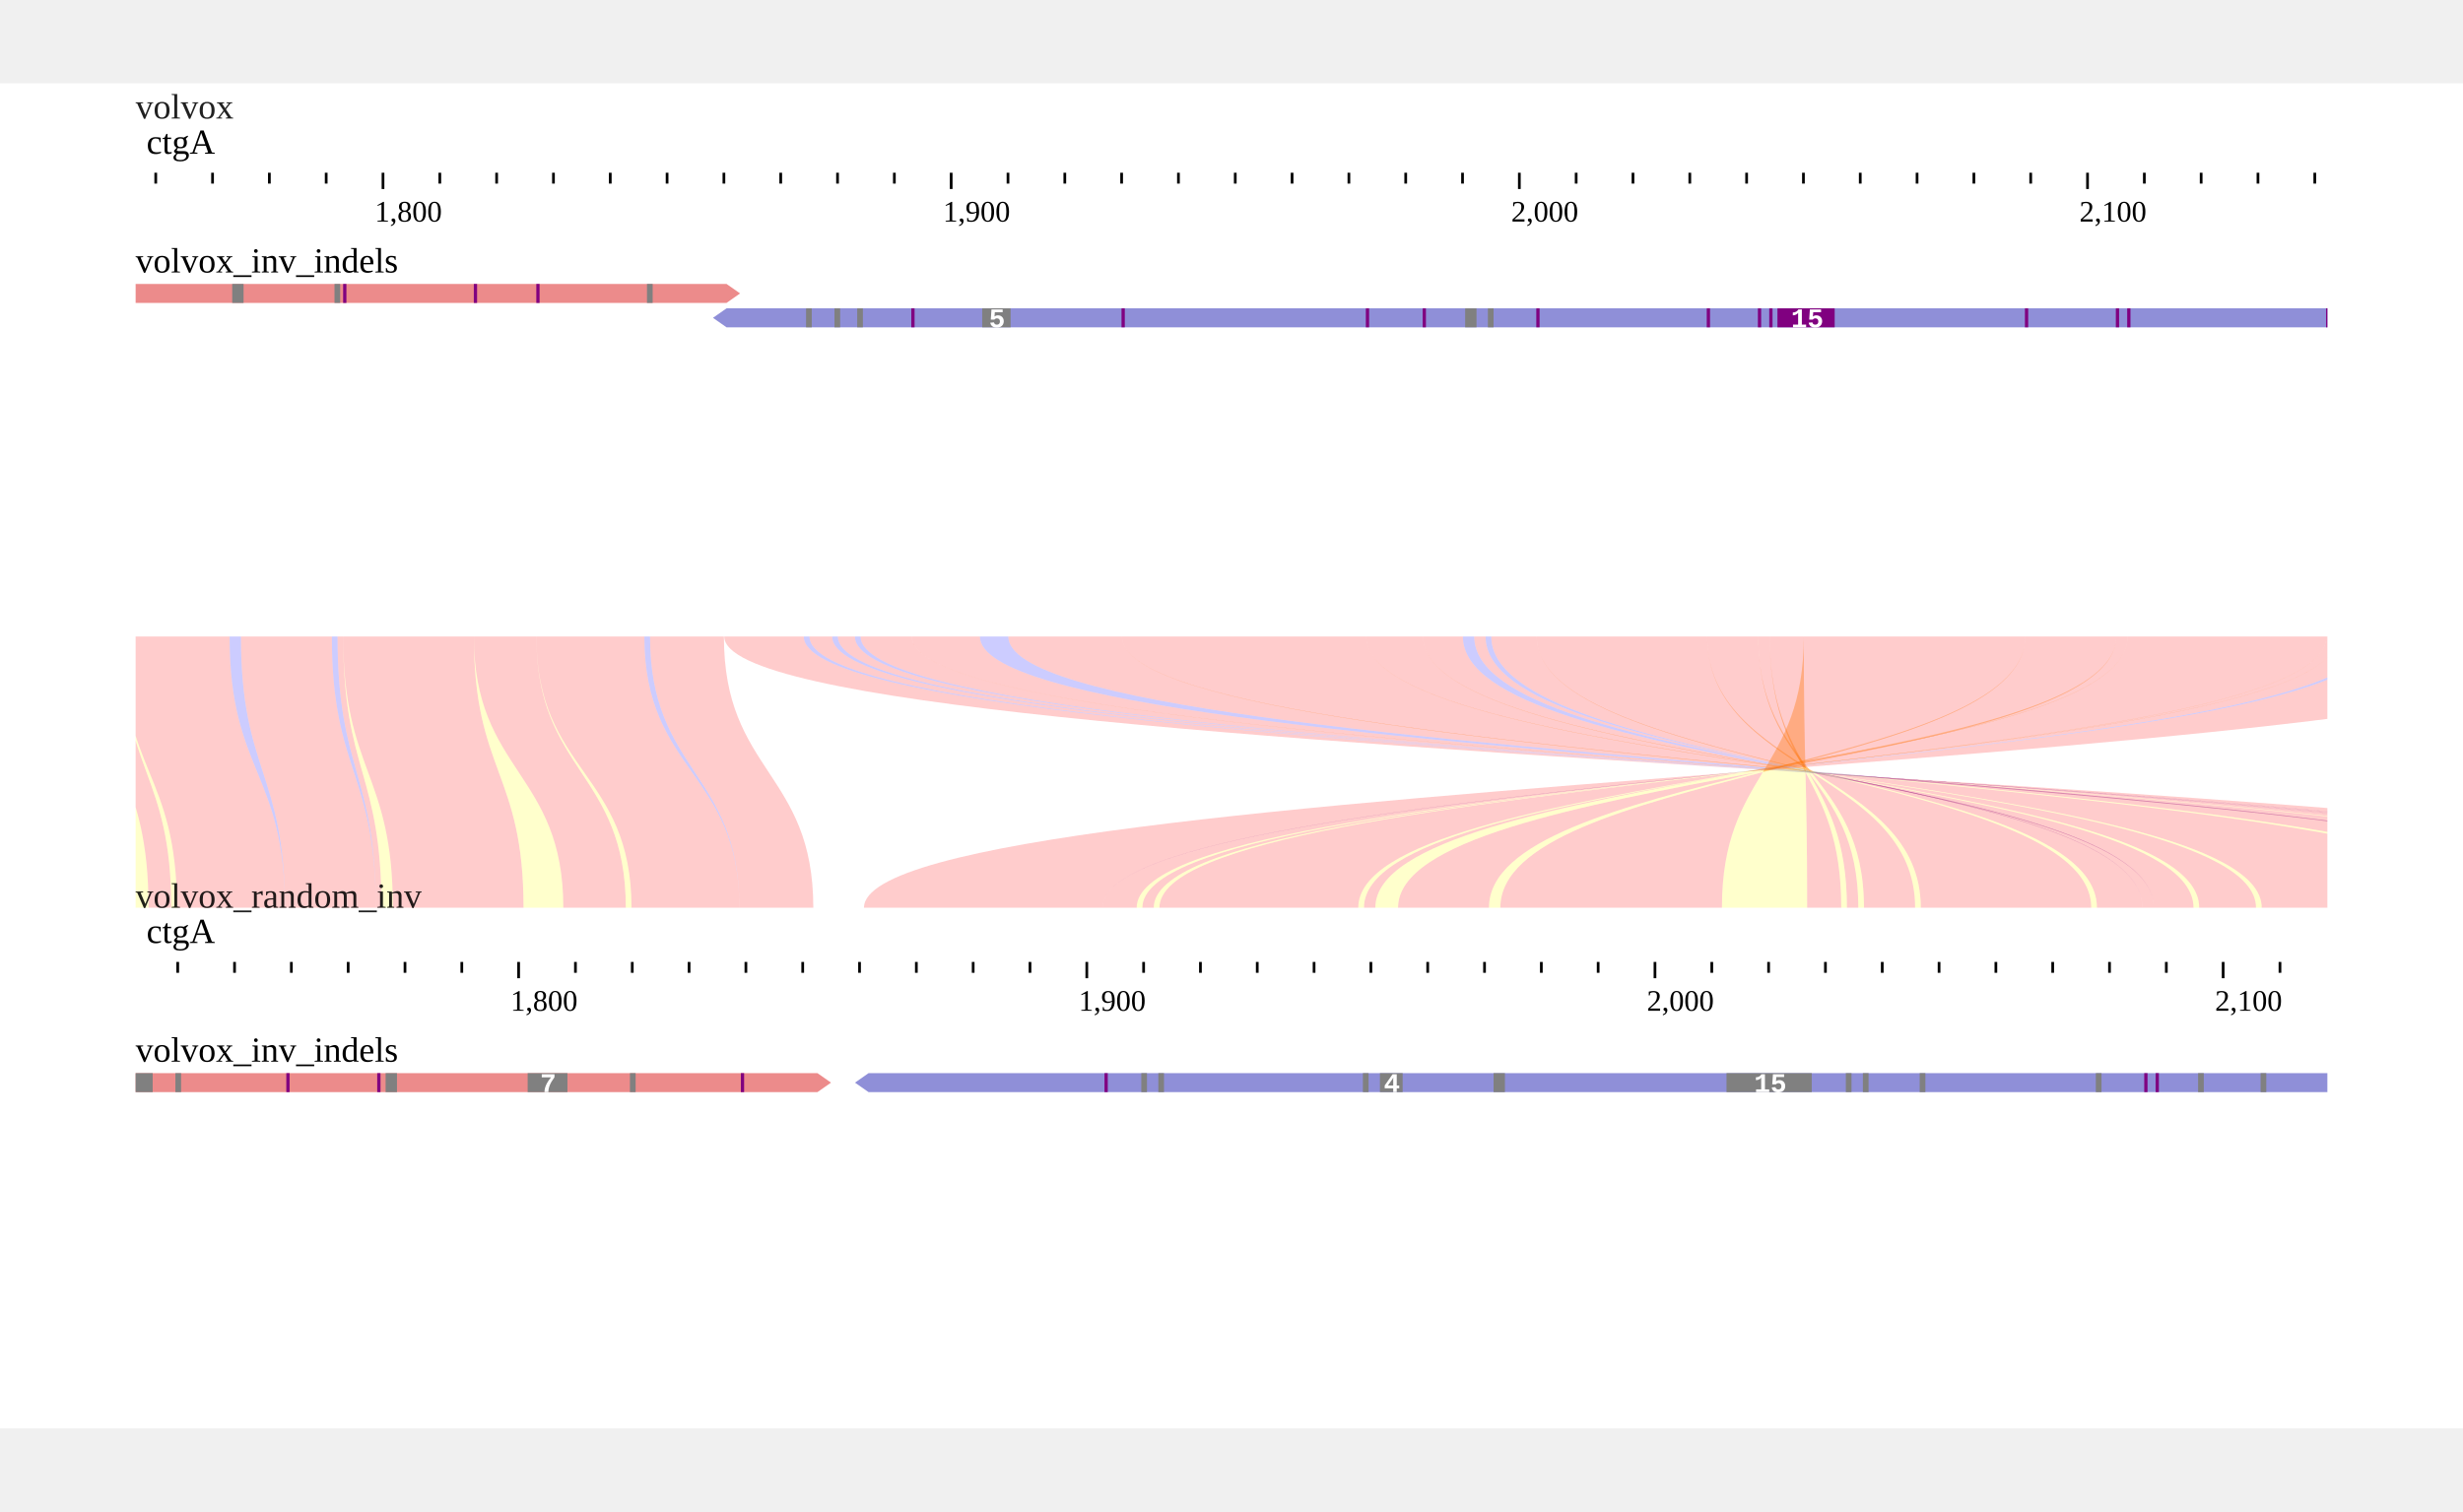
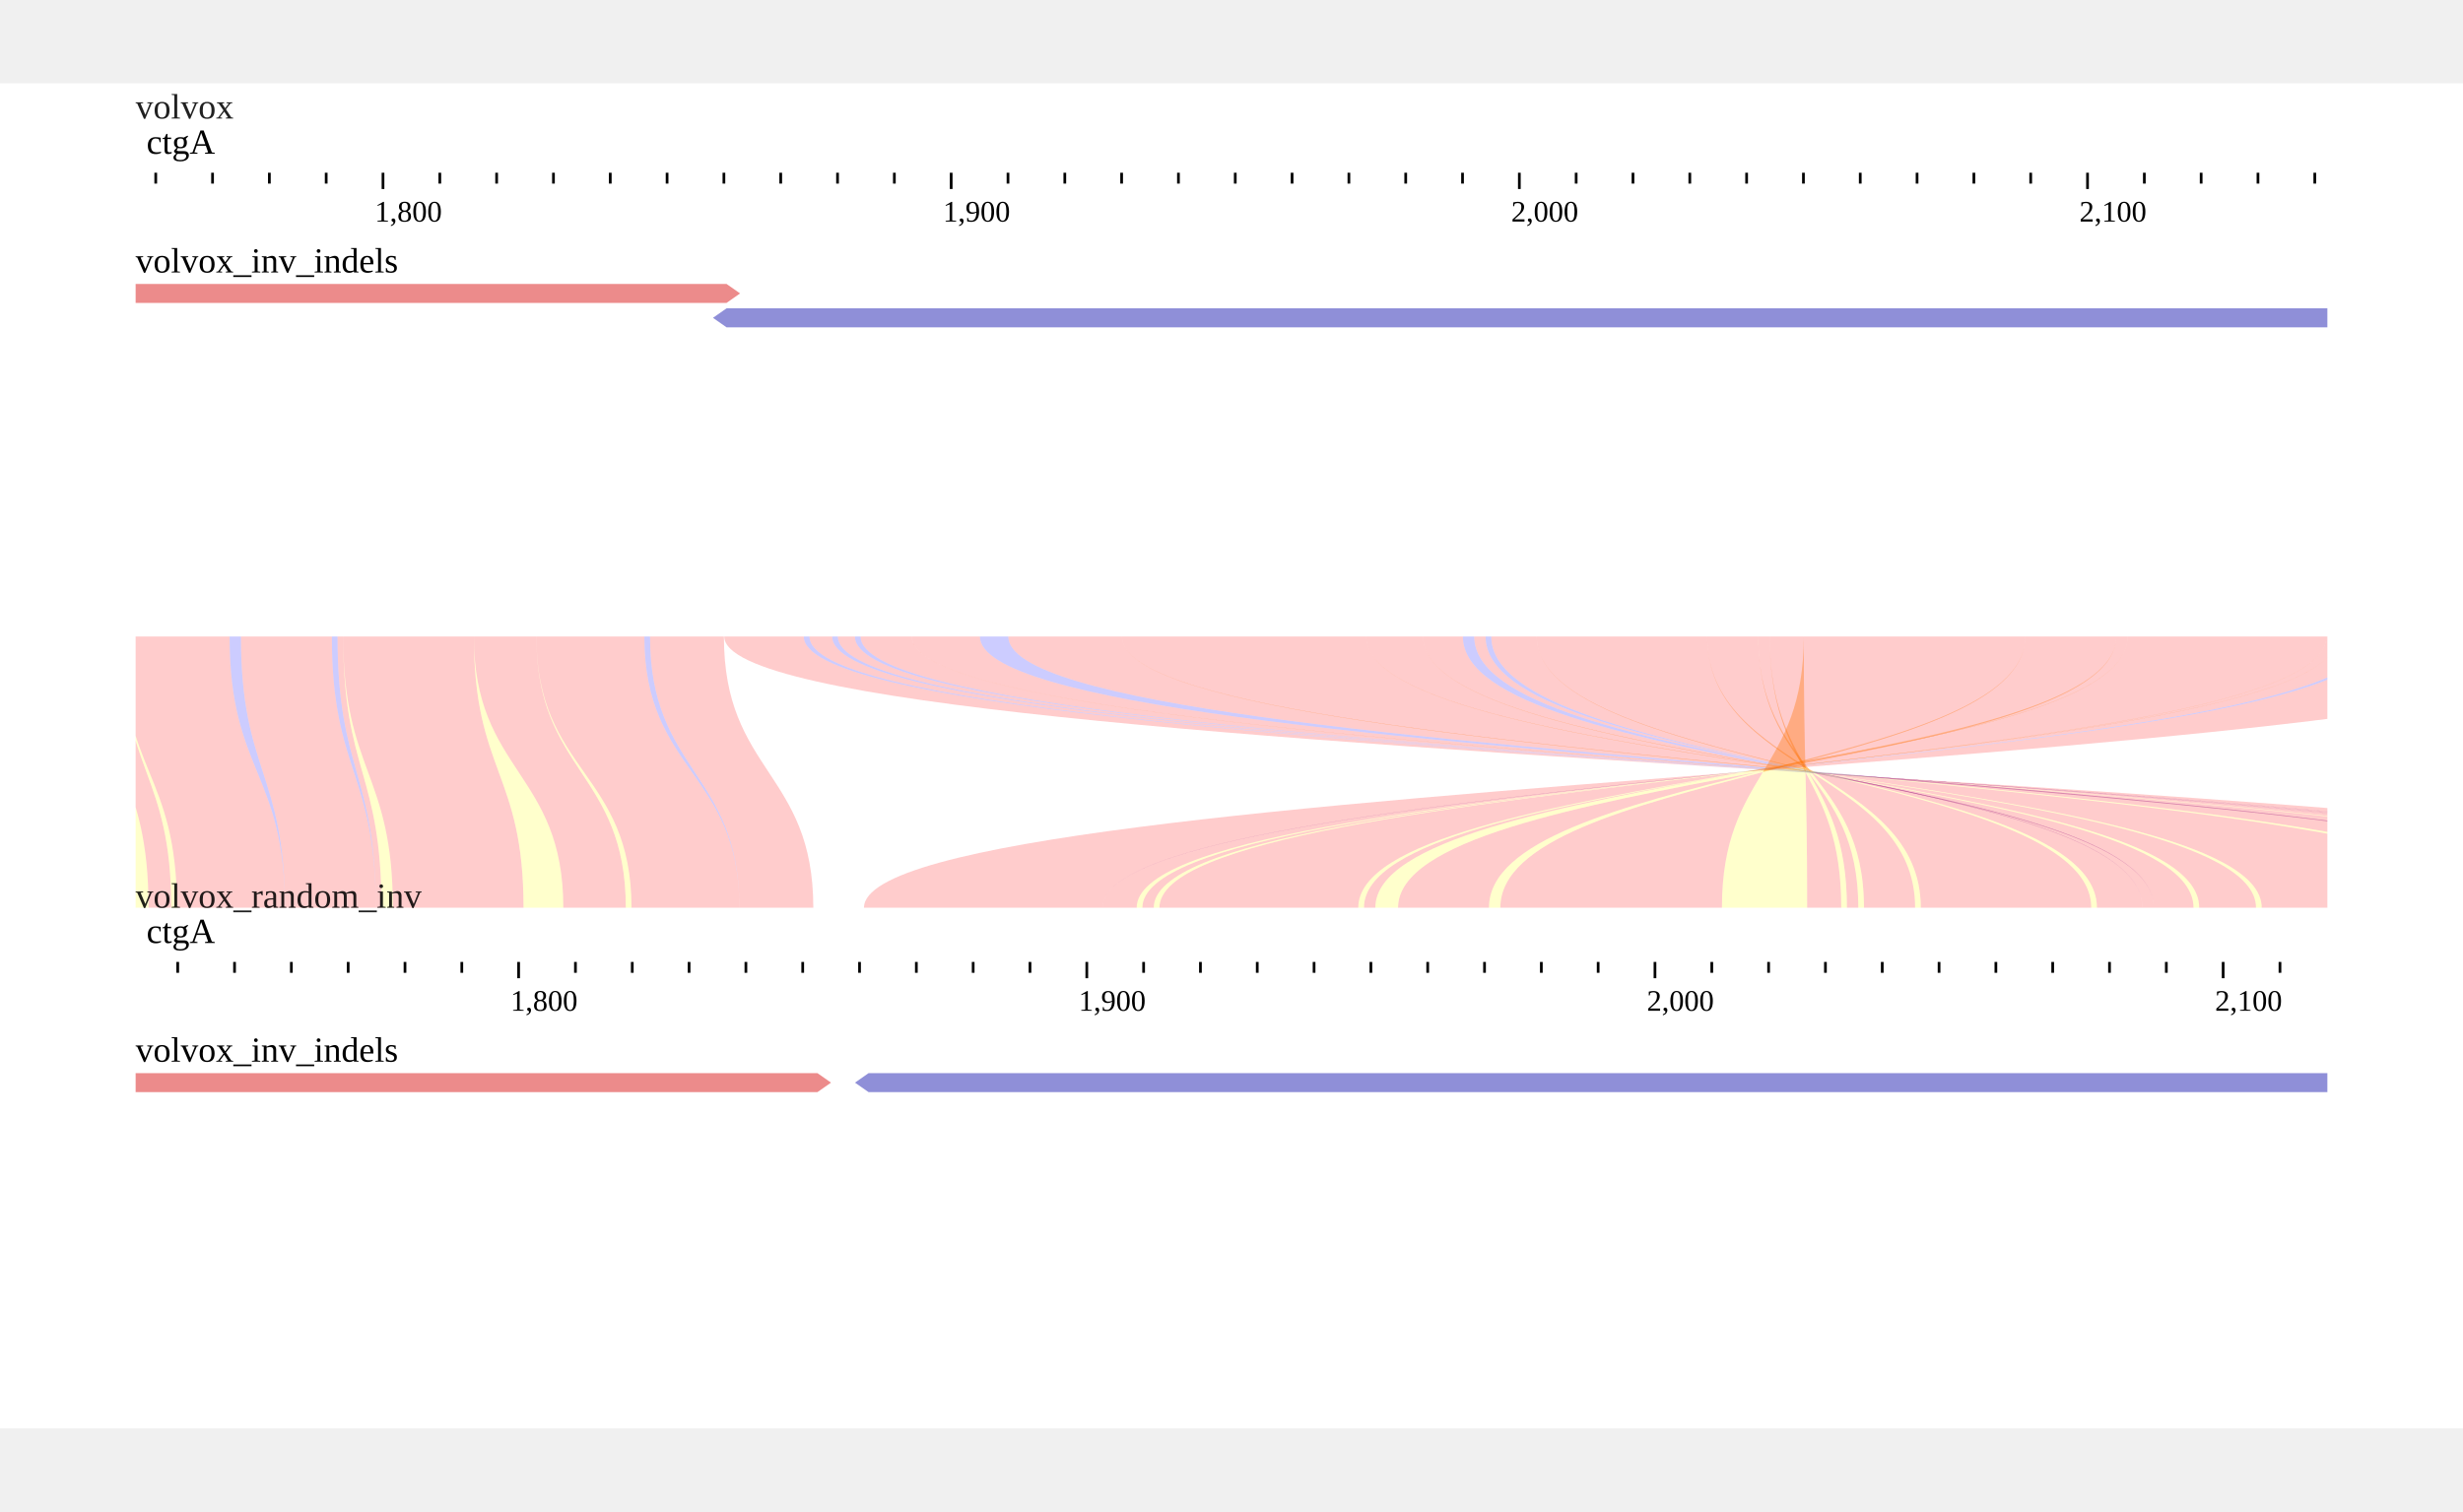
<svg xmlns="http://www.w3.org/2000/svg" width="808" height="496" viewBox="0,0,908,496">
  <rect width="908" height="496" fill="#ffffff" />
  <g transform="translate(50 13)">
    <g transform="translate(0)">
      <text x="0" font-size="13" fill-opacity="0.87" fill="#000000">volvox</text>
      <g>
        <defs>
          <clipPath id="clip-{volvox}ctgA:1756.4618436724566..2141.2146774193548-0">
            <rect x="0" y="0" width="808" height="100" />
          </clipPath>
        </defs>
        <g transform="translate(0 0)">
          <g clip-path="url(#clip-{volvox}ctgA:1756.4618436724566..2141.2146774193548-0)">
            <text x="4" y="13" font-size="13" fill="#000000">ctgA</text>
            <g transform="translate(0 20)">
              <line x1="-34.481" x2="-34.481" y1="0" y2="4" stroke-width="1" stroke="#000000" />
              <line x1="-13.535" x2="-13.535" y1="0" y2="4" stroke-width="1" stroke="#000000" />
              <line x1="7.411" x2="7.411" y1="0" y2="4" stroke-width="1" stroke="#000000" />
              <line x1="28.357" x2="28.357" y1="0" y2="4" stroke-width="1" stroke="#000000" />
              <line x1="49.303" x2="49.303" y1="0" y2="4" stroke-width="1" stroke="#000000" />
              <line x1="70.249" x2="70.249" y1="0" y2="4" stroke-width="1" stroke="#000000" />
              <line x1="91.195" x2="91.195" y1="0" y2="6" stroke-width="1" stroke="#000000" />
              <line x1="112.141" x2="112.141" y1="0" y2="4" stroke-width="1" stroke="#000000" />
              <line x1="133.087" x2="133.087" y1="0" y2="4" stroke-width="1" stroke="#000000" />
              <line x1="154.033" x2="154.033" y1="0" y2="4" stroke-width="1" stroke="#000000" />
              <line x1="174.979" x2="174.979" y1="0" y2="4" stroke-width="1" stroke="#000000" />
              <line x1="195.926" x2="195.926" y1="0" y2="4" stroke-width="1" stroke="#000000" />
              <line x1="216.872" x2="216.872" y1="0" y2="4" stroke-width="1" stroke="#000000" />
              <line x1="237.818" x2="237.818" y1="0" y2="4" stroke-width="1" stroke="#000000" />
              <line x1="258.764" x2="258.764" y1="0" y2="4" stroke-width="1" stroke="#000000" />
              <line x1="279.71" x2="279.71" y1="0" y2="4" stroke-width="1" stroke="#000000" />
              <line x1="300.656" x2="300.656" y1="0" y2="6" stroke-width="1" stroke="#000000" />
              <line x1="321.602" x2="321.602" y1="0" y2="4" stroke-width="1" stroke="#000000" />
              <line x1="342.548" x2="342.548" y1="0" y2="4" stroke-width="1" stroke="#000000" />
              <line x1="363.494" x2="363.494" y1="0" y2="4" stroke-width="1" stroke="#000000" />
              <line x1="384.44" x2="384.44" y1="0" y2="4" stroke-width="1" stroke="#000000" />
              <line x1="405.386" x2="405.386" y1="0" y2="4" stroke-width="1" stroke="#000000" />
              <line x1="426.332" x2="426.332" y1="0" y2="4" stroke-width="1" stroke="#000000" />
              <line x1="447.278" x2="447.278" y1="0" y2="4" stroke-width="1" stroke="#000000" />
              <line x1="468.224" x2="468.224" y1="0" y2="4" stroke-width="1" stroke="#000000" />
              <line x1="489.17" x2="489.17" y1="0" y2="4" stroke-width="1" stroke="#000000" />
              <line x1="510.116" x2="510.116" y1="0" y2="6" stroke-width="1" stroke="#000000" />
              <line x1="531.062" x2="531.062" y1="0" y2="4" stroke-width="1" stroke="#000000" />
              <line x1="552.008" x2="552.008" y1="0" y2="4" stroke-width="1" stroke="#000000" />
              <line x1="572.955" x2="572.955" y1="0" y2="4" stroke-width="1" stroke="#000000" />
              <line x1="593.901" x2="593.901" y1="0" y2="4" stroke-width="1" stroke="#000000" />
              <line x1="614.847" x2="614.847" y1="0" y2="4" stroke-width="1" stroke="#000000" />
              <line x1="635.793" x2="635.793" y1="0" y2="4" stroke-width="1" stroke="#000000" />
              <line x1="656.739" x2="656.739" y1="0" y2="4" stroke-width="1" stroke="#000000" />
              <line x1="677.685" x2="677.685" y1="0" y2="4" stroke-width="1" stroke="#000000" />
              <line x1="698.631" x2="698.631" y1="0" y2="4" stroke-width="1" stroke="#000000" />
              <line x1="719.577" x2="719.577" y1="0" y2="6" stroke-width="1" stroke="#000000" />
              <line x1="740.523" x2="740.523" y1="0" y2="4" stroke-width="1" stroke="#000000" />
              <line x1="761.469" x2="761.469" y1="0" y2="4" stroke-width="1" stroke="#000000" />
              <line x1="782.415" x2="782.415" y1="0" y2="4" stroke-width="1" stroke="#000000" />
              <line x1="803.361" x2="803.361" y1="0" y2="4" stroke-width="1" stroke="#000000" />
              <line x1="824.307" x2="824.307" y1="0" y2="4" stroke-width="1" stroke="#000000" />
              <line x1="845.253" x2="845.253" y1="0" y2="4" stroke-width="1" stroke="#000000" />
              <text x="88.195" y="18" font-size="11" fill="#000000">1,800</text>
              <text x="297.656" y="18" font-size="11" fill="#000000">1,900</text>
              <text x="507.116" y="18" font-size="11" fill="#000000">2,000</text>
              <text x="716.577" y="18" font-size="11" fill="#000000">2,100</text>
            </g>
          </g>
        </g>
      </g>
    </g>
    <g transform="translate(0 43)">
      <g transform="translate(0 0)">
        <g transform="translate(0 18)">
          <defs>
            <clipPath id="clip-jest">
              <rect x="0" y="0" width="808" height="100" />
            </clipPath>
          </defs>
          <g transform="translate(0 0)">
            <g clip-path="url(#clip-jest)">
              <g>
                <defs />
                <g>
                  <g>
                    <path fill="#EC8B8B" stroke="none" paint-order="stroke fill markers" d=" M -3676.033 0 L -3676.033 7 L 217.839 7 L 222.839 3.5 L 217.839 0 Z" />
-                     <rect fill="#808080" stroke="none" x="35.608" y="0" width="4.189" height="7" />
-                     <rect fill="#808080" stroke="none" x="73.311" y="0" width="2.095" height="7" />
-                     <rect fill="#808080" stroke="none" x="188.514" y="0" width="2.095" height="7" />
-                     <rect fill="#800080" stroke="none" x="76.5" y="0" width="1.2" height="7" />
-                     <rect fill="#800080" stroke="none" x="124.676" y="0" width="1.2" height="7" />
-                     <rect fill="#800080" stroke="none" x="147.717" y="0" width="1.2" height="7" />
                    <path fill="#8F8FD8" stroke="none" paint-order="stroke fill markers" d=" M 212.839 12.5 L 217.839 16 L 915.343 16 L 915.343 9 L 217.839 9 Z" />
-                     <rect fill="#808080" stroke="none" x="247.163" y="9" width="2.095" height="7" />
-                     <rect fill="#808080" stroke="none" x="257.636" y="9" width="2.095" height="7" />
-                     <rect fill="#808080" stroke="none" x="266.015" y="9" width="2.095" height="7" />
-                     <rect fill="#808080" stroke="none" x="312.096" y="9" width="10.473" height="7" />
-                     <text fill="#fff" stroke="none" font-family="Courier New,monospace" font-size="10px" font-style="normal" font-weight="bold" text-decoration="normal" x="314.559" y="16" text-anchor="start" dominant-baseline="alphabetic">5</text>
-                     <rect fill="#808080" stroke="none" x="490.138" y="9" width="4.189" height="7" />
-                     <rect fill="#808080" stroke="none" x="498.516" y="9" width="2.095" height="7" />
-                     <rect fill="#800080" stroke="none" x="285.961" y="9" width="1.2" height="7" />
-                     <rect fill="#800080" stroke="none" x="363.461" y="9" width="1.2" height="7" />
-                     <rect fill="#800080" stroke="none" x="453.529" y="9" width="1.2" height="7" />
-                     <rect fill="#800080" stroke="none" x="474.475" y="9" width="1.2" height="7" />
-                     <rect fill="#800080" stroke="none" x="516.368" y="9" width="1.2" height="7" />
-                     <rect fill="#800080" stroke="none" x="579.206" y="9" width="1.2" height="7" />
-                     <rect fill="#800080" stroke="none" x="598.057" y="9" width="1.2" height="7" />
-                     <rect fill="#800080" stroke="none" x="602.246" y="9" width="1.2" height="7" />
-                     <rect fill="purple" stroke="none" x="605.267" y="9" width="21.094" height="7" />
-                     <text fill="#fff" stroke="none" font-family="Courier New,monospace" font-size="10px" font-style="normal" font-weight="bold" text-decoration="normal" x="610.267" y="16" text-anchor="start" dominant-baseline="alphabetic">15</text>
-                     <rect fill="#800080" stroke="none" x="696.504" y="9" width="1.2" height="7" />
-                     <rect fill="#800080" stroke="none" x="730.017" y="9" width="1.2" height="7" />
-                     <rect fill="#800080" stroke="none" x="734.207" y="9" width="1.2" height="7" />
-                     <rect fill="#800080" stroke="none" x="807.518" y="9" width="1.2" height="7" />
                  </g>
                </g>
              </g>
            </g>
          </g>
          <defs>
            <clipPath id="clip-jest-labels">
              <rect x="0" y="0" width="808" height="100" />
            </clipPath>
          </defs>
          <g clip-path="url(#clip-jest-labels)" />
        </g>
        <g>
          <text x="0" y="5" fill="#000000" font-size="13" dominant-baseline="hanging">volvox_inv_indels</text>
        </g>
      </g>
    </g>
  </g>
  <g transform="translate(0 191)">
    <defs>
      <clipPath id="synclip-1">
        <rect x="0" y="0" width="808" height="100" />
      </clipPath>
    </defs>
    <g transform="translate(50 13)" clip-path="url(#synclip-1)">
      <g>
        <defs />
        <g>
          <g>
            <path fill="none" stroke="none" />
            <path fill="#ffff0033" stroke="none" paint-order="stroke fill markers" d=" M -13.535 0 L -13.535 0 C -13.535 50 4.762 50 4.762 100 L -7.806 100 C -7.806 50 -13.535 50 -13.535 0 Z" />
            <path fill="#ff000033" stroke="none" paint-order="stroke fill markers" d=" M -13.535 0 L -5.157 0 C -5.157 50 13.141 50 13.141 100 L 4.762 100 C 4.762 50 -13.535 50 -13.535 0 Z" />
            <path fill="#ffff0033" stroke="none" paint-order="stroke fill markers" d=" M -5.157 0 L -5.157 0 C -5.157 50 15.235 50 15.235 100 L 13.141 100 C 13.141 50 -5.157 50 -5.157 0 Z" />
            <path fill="#ff000033" stroke="none" paint-order="stroke fill markers" d=" M -5.157 0 L 34.641 0 C 34.641 50 55.033 50 55.033 100 L 15.235 100 C 15.235 50 -5.157 50 -5.157 0 Z" />
            <path fill="#0000ff33" stroke="none" paint-order="stroke fill markers" d=" M 34.641 0 L 38.83 0 C 38.83 50 55.033 50 55.033 100 L 55.033 100 C 55.033 50 34.641 50 34.641 0 Z" />
            <path fill="#ff000033" stroke="none" paint-order="stroke fill markers" d=" M 38.83 0 L 72.344 0 C 72.344 50 88.546 50 88.546 100 L 55.033 100 C 55.033 50 38.83 50 38.83 0 Z" />
            <path fill="#0000ff33" stroke="none" paint-order="stroke fill markers" d=" M 72.344 0 L 74.438 0 C 74.438 50 88.546 50 88.546 100 L 88.546 100 C 88.546 50 72.344 50 72.344 0 Z" />
            <path fill="#ff000033" stroke="none" paint-order="stroke fill markers" d=" M 74.438 0 L 76.533 0 C 76.533 50 90.641 50 90.641 100 L 88.546 100 C 88.546 50 74.438 50 74.438 0 Z" />
            <path fill="#ffff0033" stroke="none" paint-order="stroke fill markers" d=" M 76.533 0 L 76.533 0 C 76.533 50 94.83 50 94.83 100 L 90.641 100 C 90.641 50 76.533 50 76.533 0 Z" />
            <path fill="#ff000033" stroke="none" paint-order="stroke fill markers" d=" M 76.533 0 L 124.709 0 C 124.709 50 143.006 50 143.006 100 L 94.83 100 C 94.83 50 76.533 50 76.533 0 Z" />
            <path fill="#ffff0033" stroke="none" paint-order="stroke fill markers" d=" M 124.709 0 L 124.709 0 C 124.709 50 157.668 50 157.668 100 L 143.006 100 C 143.006 50 124.709 50 124.709 0 Z" />
            <path fill="#ff000033" stroke="none" paint-order="stroke fill markers" d=" M 124.709 0 L 147.75 0 C 147.75 50 180.709 50 180.709 100 L 157.668 100 C 157.668 50 124.709 50 124.709 0 Z" />
            <path fill="#ffff0033" stroke="none" paint-order="stroke fill markers" d=" M 147.75 0 L 147.75 0 C 147.75 50 182.804 50 182.804 100 L 180.709 100 C 180.709 50 147.75 50 147.75 0 Z" />
            <path fill="#ff000033" stroke="none" paint-order="stroke fill markers" d=" M 147.75 0 L 187.547 0 C 187.547 50 222.601 50 222.601 100 L 182.804 100 C 182.804 50 147.75 50 147.75 0 Z" />
            <path fill="#0000ff33" stroke="none" paint-order="stroke fill markers" d=" M 187.547 0 L 189.642 0 C 189.642 50 222.601 50 222.601 100 L 222.601 100 C 222.601 50 187.547 50 187.547 0 Z" />
            <path fill="#ff000033" stroke="none" paint-order="stroke fill markers" d=" M 189.642 0 L 216.872 0 C 216.872 50 249.831 50 249.831 100 L 222.601 100 C 222.601 50 189.642 50 189.642 0 Z" />
            <path fill="#ff000033" stroke="none" paint-order="stroke fill markers" d=" M 217 0 L 246.324 0 C 246.324 50 980.676 50 980.676 100 L 1010 100 C 1010 50 217 50 217 0 Z" />
            <path fill="#0000ff33" stroke="none" paint-order="stroke fill markers" d=" M 246.324 0 L 248.419 0 C 248.419 50 980.676 50 980.676 100 L 980.676 100 C 980.676 50 246.324 50 246.324 0 Z" />
            <path fill="#ff000033" stroke="none" paint-order="stroke fill markers" d=" M 248.419 0 L 256.798 0 C 256.798 50 972.297 50 972.297 100 L 980.676 100 C 980.676 50 248.419 50 248.419 0 Z" />
            <path fill="#0000ff33" stroke="none" paint-order="stroke fill markers" d=" M 256.798 0 L 258.892 0 C 258.892 50 972.297 50 972.297 100 L 972.297 100 C 972.297 50 256.798 50 256.798 0 Z" />
            <path fill="#ff000033" stroke="none" paint-order="stroke fill markers" d=" M 258.892 0 L 265.176 0 C 265.176 50 966.013 50 966.013 100 L 972.297 100 C 972.297 50 258.892 50 258.892 0 Z" />
            <path fill="#0000ff33" stroke="none" paint-order="stroke fill markers" d=" M 265.176 0 L 267.271 0 C 267.271 50 966.013 50 966.013 100 L 966.013 100 C 966.013 50 265.176 50 265.176 0 Z" />
            <path fill="#ff000033" stroke="none" paint-order="stroke fill markers" d=" M 267.271 0 L 286.122 0 C 286.122 50 947.162 50 947.162 100 L 966.013 100 C 966.013 50 267.271 50 267.271 0 Z" />
            <path fill="#ffff0033" stroke="none" paint-order="stroke fill markers" d=" M 286.122 0 L 286.122 0 C 286.122 50 945.067 50 945.067 100 L 947.162 100 C 947.162 50 286.122 50 286.122 0 Z" />
            <path fill="#ff000033" stroke="none" paint-order="stroke fill markers" d=" M 286.122 0 L 311.257 0 C 311.257 50 919.932 50 919.932 100 L 945.067 100 C 945.067 50 286.122 50 286.122 0 Z" />
            <path fill="#0000ff33" stroke="none" paint-order="stroke fill markers" d=" M 311.257 0 L 321.73 0 C 321.73 50 919.932 50 919.932 100 L 919.932 100 C 919.932 50 311.257 50 311.257 0 Z" />
            <path fill="#ff000033" stroke="none" paint-order="stroke fill markers" d=" M 321.73 0 L 363.622 0 C 363.622 50 878.04 50 878.04 100 L 919.932 100 C 919.932 50 321.73 50 321.73 0 Z" />
            <path fill="#ffff0033" stroke="none" paint-order="stroke fill markers" d=" M 363.622 0 L 363.622 0 C 363.622 50 873.851 50 873.851 100 L 878.04 100 C 878.04 50 363.622 50 363.622 0 Z" />
            <path fill="#ff000033" stroke="none" paint-order="stroke fill markers" d=" M 363.622 0 L 453.69 0 C 453.69 50 783.783 50 783.783 100 L 873.851 100 C 873.851 50 363.622 50 363.622 0 Z" />
            <path fill="#ffff0033" stroke="none" paint-order="stroke fill markers" d=" M 453.69 0 L 453.69 0 C 453.69 50 781.688 50 781.688 100 L 783.783 100 C 783.783 50 453.69 50 453.69 0 Z" />
            <path fill="#ff000033" stroke="none" paint-order="stroke fill markers" d=" M 453.69 0 L 474.636 0 C 474.636 50 760.742 50 760.742 100 L 781.688 100 C 781.688 50 453.69 50 453.69 0 Z" />
            <path fill="#ffff0033" stroke="none" paint-order="stroke fill markers" d=" M 474.636 0 L 474.636 0 C 474.636 50 758.647 50 758.647 100 L 760.742 100 C 760.742 50 474.636 50 474.636 0 Z" />
            <path fill="#ff000033" stroke="none" paint-order="stroke fill markers" d=" M 474.636 0 L 489.299 0 C 489.299 50 743.985 50 743.985 100 L 758.647 100 C 758.647 50 474.636 50 474.636 0 Z" />
            <path fill="#0000ff33" stroke="none" paint-order="stroke fill markers" d=" M 489.299 0 L 493.488 0 C 493.488 50 743.985 50 743.985 100 L 743.985 100 C 743.985 50 489.299 50 489.299 0 Z" />
            <path fill="#ff000033" stroke="none" paint-order="stroke fill markers" d=" M 493.488 0 L 497.677 0 C 497.677 50 739.796 50 739.796 100 L 743.985 100 C 743.985 50 493.488 50 493.488 0 Z" />
            <path fill="#0000ff33" stroke="none" paint-order="stroke fill markers" d=" M 497.677 0 L 499.772 0 C 499.772 50 739.796 50 739.796 100 L 739.796 100 C 739.796 50 497.677 50 497.677 0 Z" />
            <path fill="#ff000033" stroke="none" paint-order="stroke fill markers" d=" M 499.772 0 L 516.529 0 C 516.529 50 723.039 50 723.039 100 L 739.796 100 C 739.796 50 499.772 50 499.772 0 Z" />
            <path fill="#ffff0033" stroke="none" paint-order="stroke fill markers" d=" M 516.529 0 L 516.529 0 C 516.529 50 720.944 50 720.944 100 L 723.039 100 C 723.039 50 516.529 50 516.529 0 Z" />
            <path fill="#ff000033" stroke="none" paint-order="stroke fill markers" d=" M 516.529 0 L 579.367 0 C 579.367 50 658.106 50 658.106 100 L 720.944 100 C 720.944 50 516.529 50 516.529 0 Z" />
            <path fill="#ffff0033" stroke="none" paint-order="stroke fill markers" d=" M 579.367 0 L 579.367 0 C 579.367 50 656.012 50 656.012 100 L 658.106 100 C 658.106 50 579.367 50 579.367 0 Z" />
            <path fill="#ff000033" stroke="none" paint-order="stroke fill markers" d=" M 579.367 0 L 598.218 0 C 598.218 50 637.16 50 637.16 100 L 656.012 100 C 656.012 50 579.367 50 579.367 0 Z" />
            <path fill="#ffff0033" stroke="none" paint-order="stroke fill markers" d=" M 598.218 0 L 598.218 0 C 598.218 50 635.066 50 635.066 100 L 637.16 100 C 637.16 50 598.218 50 598.218 0 Z" />
            <path fill="#ff000033" stroke="none" paint-order="stroke fill markers" d=" M 598.218 0 L 602.407 0 C 602.407 50 630.876 50 630.876 100 L 635.066 100 C 635.066 50 598.218 50 598.218 0 Z" />
            <path fill="#ffff0033" stroke="none" paint-order="stroke fill markers" d=" M 602.407 0 L 602.407 0 C 602.407 50 628.782 50 628.782 100 L 630.876 100 C 630.876 50 602.407 50 602.407 0 Z" />
            <path fill="#ff000033" stroke="none" paint-order="stroke fill markers" d=" M 602.407 0 L 614.975 0 C 614.975 50 616.214 50 616.214 100 L 628.782 100 C 628.782 50 602.407 50 602.407 0 Z" />
            <path fill="#ffff0033" stroke="none" paint-order="stroke fill markers" d=" M 614.975 0 L 614.975 0 C 614.975 50 584.795 50 584.795 100 L 616.214 100 C 616.214 50 614.975 50 614.975 0 Z" />
            <path fill="#ff000033" stroke="none" paint-order="stroke fill markers" d=" M 614.975 0 L 696.665 0 C 696.665 50 503.105 50 503.105 100 L 584.795 100 C 584.795 50 614.975 50 614.975 0 Z" />
            <path fill="#ffff0033" stroke="none" paint-order="stroke fill markers" d=" M 696.665 0 L 696.665 0 C 696.665 50 498.916 50 498.916 100 L 503.105 100 C 503.105 50 696.665 50 696.665 0 Z" />
            <path fill="#ff000033" stroke="none" paint-order="stroke fill markers" d=" M 696.665 0 L 730.178 0 C 730.178 50 465.403 50 465.403 100 L 498.916 100 C 498.916 50 696.665 50 696.665 0 Z" />
            <path fill="#ffff0033" stroke="none" paint-order="stroke fill markers" d=" M 730.178 0 L 730.178 0 C 730.178 50 457.024 50 457.024 100 L 465.403 100 C 465.403 50 730.178 50 730.178 0 Z" />
            <path fill="#ff000033" stroke="none" paint-order="stroke fill markers" d=" M 730.178 0 L 734.368 0 C 734.368 50 452.835 50 452.835 100 L 457.024 100 C 457.024 50 730.178 50 730.178 0 Z" />
            <path fill="#ffff0033" stroke="none" paint-order="stroke fill markers" d=" M 734.368 0 L 734.368 0 C 734.368 50 450.74 50 450.74 100 L 452.835 100 C 452.835 50 734.368 50 734.368 0 Z" />
            <path fill="#ff000033" stroke="none" paint-order="stroke fill markers" d=" M 734.368 0 L 807.679 0 C 807.679 50 377.429 50 377.429 100 L 450.74 100 C 450.74 50 734.368 50 734.368 0 Z" />
            <path fill="#ffff0033" stroke="none" paint-order="stroke fill markers" d=" M 807.679 0 L 807.679 0 C 807.679 50 375.335 50 375.335 100 L 377.429 100 C 377.429 50 807.679 50 807.679 0 Z" />
            <path fill="#ff000033" stroke="none" paint-order="stroke fill markers" d=" M 807.679 0 L 811.868 0 C 811.868 50 371.145 50 371.145 100 L 375.335 100 C 375.335 50 807.679 50 807.679 0 Z" />
            <path fill="#ffff0033" stroke="none" paint-order="stroke fill markers" d=" M 811.868 0 L 811.868 0 C 811.868 50 369.051 50 369.051 100 L 371.145 100 C 371.145 50 811.868 50 811.868 0 Z" />
            <path fill="#ff000033" stroke="none" paint-order="stroke fill markers" d=" M 811.868 0 L 824.436 0 C 824.436 50 356.483 50 356.483 100 L 369.051 100 C 369.051 50 811.868 50 811.868 0 Z" />
            <path fill="#0000ff33" stroke="none" paint-order="stroke fill markers" d=" M 824.436 0 L 826.53 0 C 826.53 50 356.483 50 356.483 100 L 356.483 100 C 356.483 50 824.436 50 824.436 0 Z" />
            <path fill="#ff000033" stroke="none" paint-order="stroke fill markers" d=" M 826.53 0 L 914.504 0 C 914.504 50 268.51 50 268.51 100 L 356.483 100 C 356.483 50 826.53 50 826.53 0 Z" />
          </g>
        </g>
      </g>
    </g>
    <g transform="translate(0 100)">
      <g transform="translate(50 13)">
        <g transform="translate(0)">
          <text x="0" font-size="13" fill-opacity="0.87" fill="#000000">volvox_random_inv</text>
          <g>
            <defs>
              <clipPath id="clip-{volvox_random_inv}ctgA:1732.5910000000001..2117.3438337468983-0">
                <rect x="0" y="0" width="808" height="100" />
              </clipPath>
            </defs>
            <g transform="translate(0 0)">
              <g clip-path="url(#clip-{volvox_random_inv}ctgA:1732.5910000000001..2117.3438337468983-0)">
                <text x="4" y="13" font-size="13" fill="#000000">ctgA</text>
                <g transform="translate(0 20)">
                  <line x1="-26.373" x2="-26.373" y1="0" y2="4" stroke-width="1" stroke="#000000" />
                  <line x1="-5.427" x2="-5.427" y1="0" y2="4" stroke-width="1" stroke="#000000" />
                  <line x1="15.519" x2="15.519" y1="0" y2="4" stroke-width="1" stroke="#000000" />
                  <line x1="36.465" x2="36.465" y1="0" y2="4" stroke-width="1" stroke="#000000" />
                  <line x1="57.411" x2="57.411" y1="0" y2="4" stroke-width="1" stroke="#000000" />
                  <line x1="78.357" x2="78.357" y1="0" y2="4" stroke-width="1" stroke="#000000" />
                  <line x1="99.303" x2="99.303" y1="0" y2="4" stroke-width="1" stroke="#000000" />
                  <line x1="120.249" x2="120.249" y1="0" y2="4" stroke-width="1" stroke="#000000" />
                  <line x1="141.195" x2="141.195" y1="0" y2="6" stroke-width="1" stroke="#000000" />
                  <line x1="162.141" x2="162.141" y1="0" y2="4" stroke-width="1" stroke="#000000" />
                  <line x1="183.087" x2="183.087" y1="0" y2="4" stroke-width="1" stroke="#000000" />
                  <line x1="204.033" x2="204.033" y1="0" y2="4" stroke-width="1" stroke="#000000" />
                  <line x1="224.979" x2="224.979" y1="0" y2="4" stroke-width="1" stroke="#000000" />
                  <line x1="245.926" x2="245.926" y1="0" y2="4" stroke-width="1" stroke="#000000" />
                  <line x1="266.872" x2="266.872" y1="0" y2="4" stroke-width="1" stroke="#000000" />
                  <line x1="287.818" x2="287.818" y1="0" y2="4" stroke-width="1" stroke="#000000" />
                  <line x1="308.764" x2="308.764" y1="0" y2="4" stroke-width="1" stroke="#000000" />
                  <line x1="329.71" x2="329.71" y1="0" y2="4" stroke-width="1" stroke="#000000" />
                  <line x1="350.656" x2="350.656" y1="0" y2="6" stroke-width="1" stroke="#000000" />
                  <line x1="371.602" x2="371.602" y1="0" y2="4" stroke-width="1" stroke="#000000" />
                  <line x1="392.548" x2="392.548" y1="0" y2="4" stroke-width="1" stroke="#000000" />
                  <line x1="413.494" x2="413.494" y1="0" y2="4" stroke-width="1" stroke="#000000" />
                  <line x1="434.44" x2="434.44" y1="0" y2="4" stroke-width="1" stroke="#000000" />
                  <line x1="455.386" x2="455.386" y1="0" y2="4" stroke-width="1" stroke="#000000" />
                  <line x1="476.332" x2="476.332" y1="0" y2="4" stroke-width="1" stroke="#000000" />
                  <line x1="497.278" x2="497.278" y1="0" y2="4" stroke-width="1" stroke="#000000" />
                  <line x1="518.224" x2="518.224" y1="0" y2="4" stroke-width="1" stroke="#000000" />
                  <line x1="539.17" x2="539.17" y1="0" y2="4" stroke-width="1" stroke="#000000" />
                  <line x1="560.116" x2="560.116" y1="0" y2="6" stroke-width="1" stroke="#000000" />
                  <line x1="581.062" x2="581.062" y1="0" y2="4" stroke-width="1" stroke="#000000" />
                  <line x1="602.008" x2="602.008" y1="0" y2="4" stroke-width="1" stroke="#000000" />
                  <line x1="622.955" x2="622.955" y1="0" y2="4" stroke-width="1" stroke="#000000" />
                  <line x1="643.901" x2="643.901" y1="0" y2="4" stroke-width="1" stroke="#000000" />
                  <line x1="664.847" x2="664.847" y1="0" y2="4" stroke-width="1" stroke="#000000" />
                  <line x1="685.793" x2="685.793" y1="0" y2="4" stroke-width="1" stroke="#000000" />
                  <line x1="706.739" x2="706.739" y1="0" y2="4" stroke-width="1" stroke="#000000" />
                  <line x1="727.685" x2="727.685" y1="0" y2="4" stroke-width="1" stroke="#000000" />
                  <line x1="748.631" x2="748.631" y1="0" y2="4" stroke-width="1" stroke="#000000" />
                  <line x1="769.577" x2="769.577" y1="0" y2="6" stroke-width="1" stroke="#000000" />
                  <line x1="790.523" x2="790.523" y1="0" y2="4" stroke-width="1" stroke="#000000" />
                  <line x1="811.469" x2="811.469" y1="0" y2="4" stroke-width="1" stroke="#000000" />
                  <line x1="832.415" x2="832.415" y1="0" y2="4" stroke-width="1" stroke="#000000" />
                  <text x="138.195" y="18" font-size="11" fill="#000000">1,800</text>
                  <text x="347.656" y="18" font-size="11" fill="#000000">1,900</text>
                  <text x="557.116" y="18" font-size="11" fill="#000000">2,000</text>
                  <text x="766.577" y="18" font-size="11" fill="#000000">2,100</text>
                </g>
              </g>
            </g>
          </g>
        </g>
        <g transform="translate(0 43)">
          <g transform="translate(0 0)">
            <g transform="translate(0 18)">
              <defs>
                <clipPath id="clip-jest">
                  <rect x="0" y="0" width="808" height="100" />
                </clipPath>
              </defs>
              <g transform="translate(0 0)">
                <g clip-path="url(#clip-jest)">
                  <g>
                    <defs />
                    <g>
                      <g>
                        <path fill="#EC8B8B" stroke="none" paint-order="stroke fill markers" d=" M -3619.478 0 L -3619.478 7 L 251.353 7 L 256.353 3.5 L 251.353 0 Z" />
-                         <rect fill="#808080" stroke="none" x="-6.284" y="0" width="12.568" height="7" />
-                         <rect fill="#808080" stroke="none" x="14.662" y="0" width="2.095" height="7" />
-                         <rect fill="#808080" stroke="none" x="92.163" y="0" width="4.189" height="7" />
-                         <rect fill="#808080" stroke="none" x="144.528" y="0" width="14.662" height="7" />
-                         <text fill="#fff" stroke="none" font-family="Courier New,monospace" font-size="10px" font-style="normal" font-weight="bold" text-decoration="normal" x="149.085" y="7" text-anchor="start" dominant-baseline="alphabetic">7</text>
-                         <rect fill="#808080" stroke="none" x="182.231" y="0" width="2.095" height="7" />
-                         <rect fill="#800080" stroke="none" x="55.554" y="0" width="1.2" height="7" />
-                         <rect fill="#800080" stroke="none" x="89.068" y="0" width="1.2" height="7" />
-                         <rect fill="#800080" stroke="none" x="223.123" y="0" width="1.2" height="7" />
                        <path fill="#8F8FD8" stroke="none" paint-order="stroke fill markers" d=" M 265.204 3.5 L 270.204 7 L 1011.694 7 L 1011.694 0 L 270.204 0 Z" />
-                         <rect fill="#808080" stroke="none" x="370.745" y="0" width="2.095" height="7" />
-                         <rect fill="#808080" stroke="none" x="377.029" y="0" width="2.095" height="7" />
-                         <rect fill="#808080" stroke="none" x="452.435" y="0" width="2.095" height="7" />
-                         <rect fill="#808080" stroke="none" x="458.719" y="0" width="8.378" height="7" />
-                         <text fill="#fff" stroke="none" font-family="Courier New,monospace" font-size="10px" font-style="normal" font-weight="bold" text-decoration="normal" x="460.134" y="7" text-anchor="start" dominant-baseline="alphabetic">4</text>
-                         <rect fill="#808080" stroke="none" x="500.611" y="0" width="4.189" height="7" />
-                         <rect fill="#808080" stroke="none" x="586.49" y="0" width="31.419" height="7" />
-                         <text fill="#fff" stroke="none" font-family="Courier New,monospace" font-size="10px" font-style="normal" font-weight="bold" text-decoration="normal" x="596.652" y="7" text-anchor="start" dominant-baseline="alphabetic">15</text>
-                         <rect fill="#808080" stroke="none" x="630.476" y="0" width="2.095" height="7" />
-                         <rect fill="#808080" stroke="none" x="636.76" y="0" width="2.095" height="7" />
-                         <rect fill="#808080" stroke="none" x="657.706" y="0" width="2.095" height="7" />
-                         <rect fill="#808080" stroke="none" x="722.639" y="0" width="2.095" height="7" />
-                         <rect fill="#808080" stroke="none" x="760.342" y="0" width="2.095" height="7" />
-                         <rect fill="#808080" stroke="none" x="783.382" y="0" width="2.095" height="7" />
-                         <rect fill="#800080" stroke="none" x="357.178" y="0" width="1.2" height="7" />
-                         <rect fill="#800080" stroke="none" x="740.49" y="0" width="1.2" height="7" />
-                         <rect fill="#800080" stroke="none" x="744.68" y="0" width="1.2" height="7" />
                      </g>
                    </g>
                  </g>
                </g>
              </g>
              <defs>
                <clipPath id="clip-jest-labels">
                  <rect x="0" y="0" width="808" height="100" />
                </clipPath>
              </defs>
              <g clip-path="url(#clip-jest-labels)" />
            </g>
            <g>
              <text x="0" y="5" fill="#000000" font-size="13" dominant-baseline="hanging">volvox_inv_indels</text>
            </g>
          </g>
        </g>
      </g>
    </g>
  </g>
</svg>
